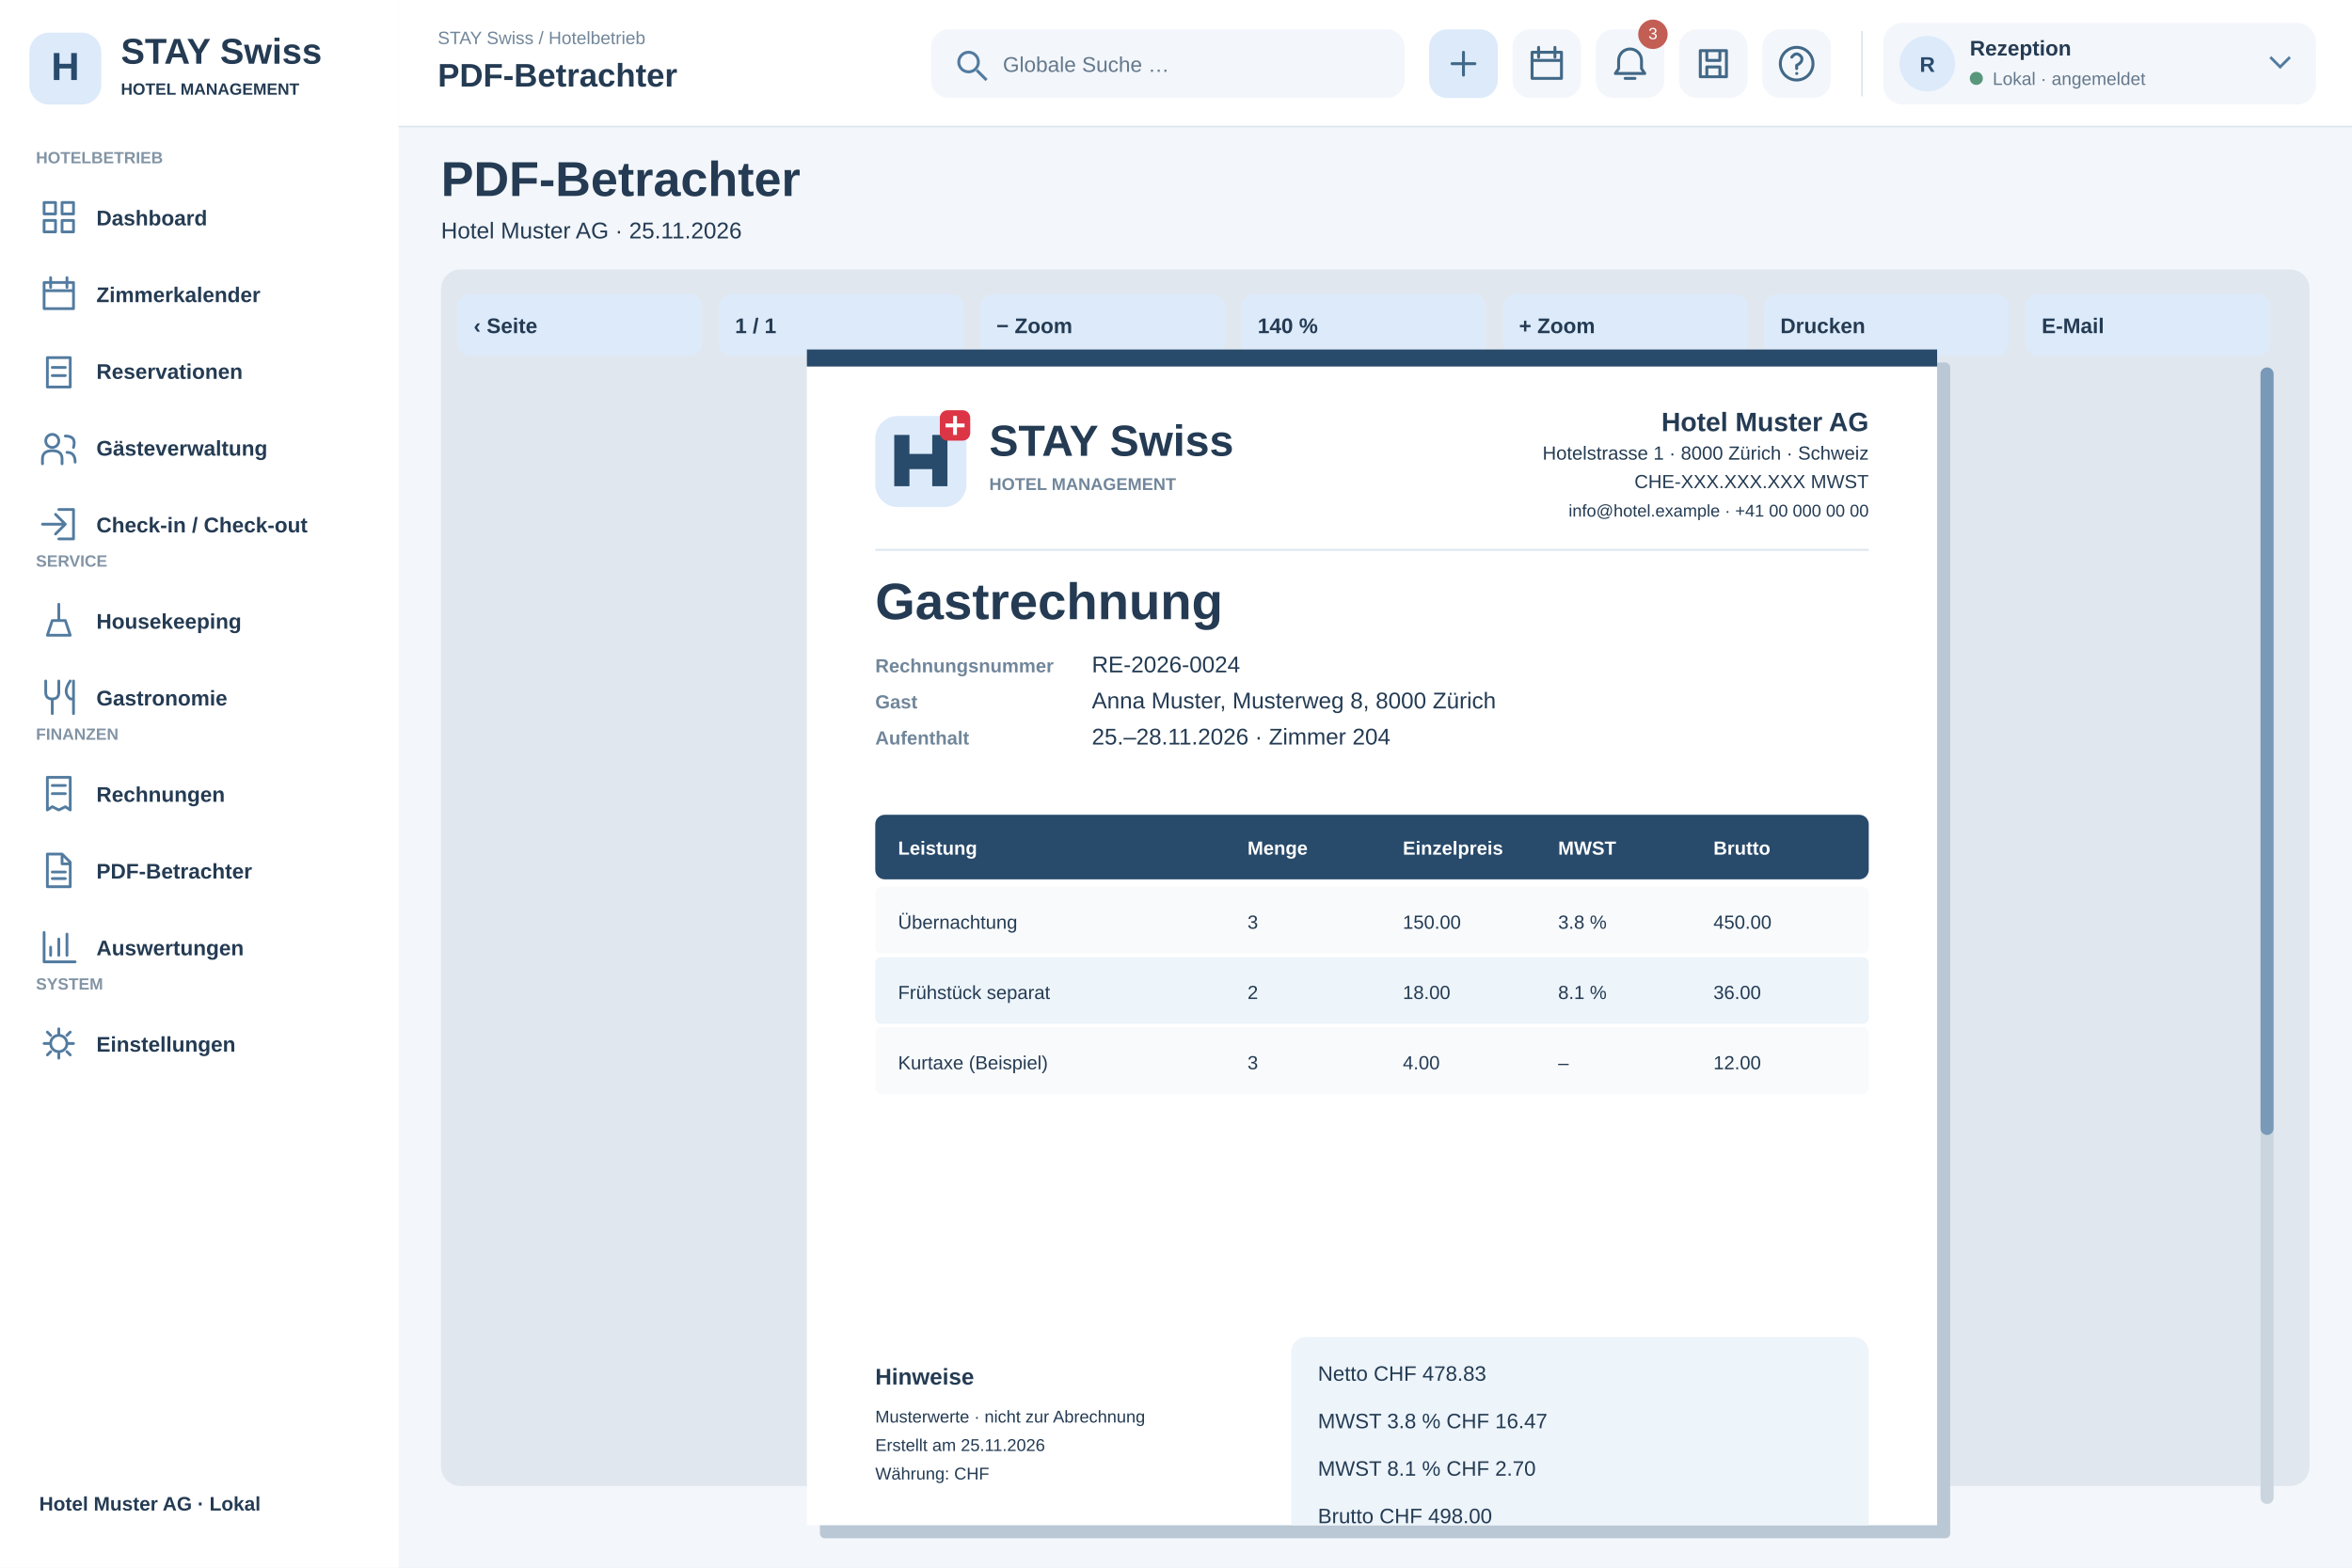
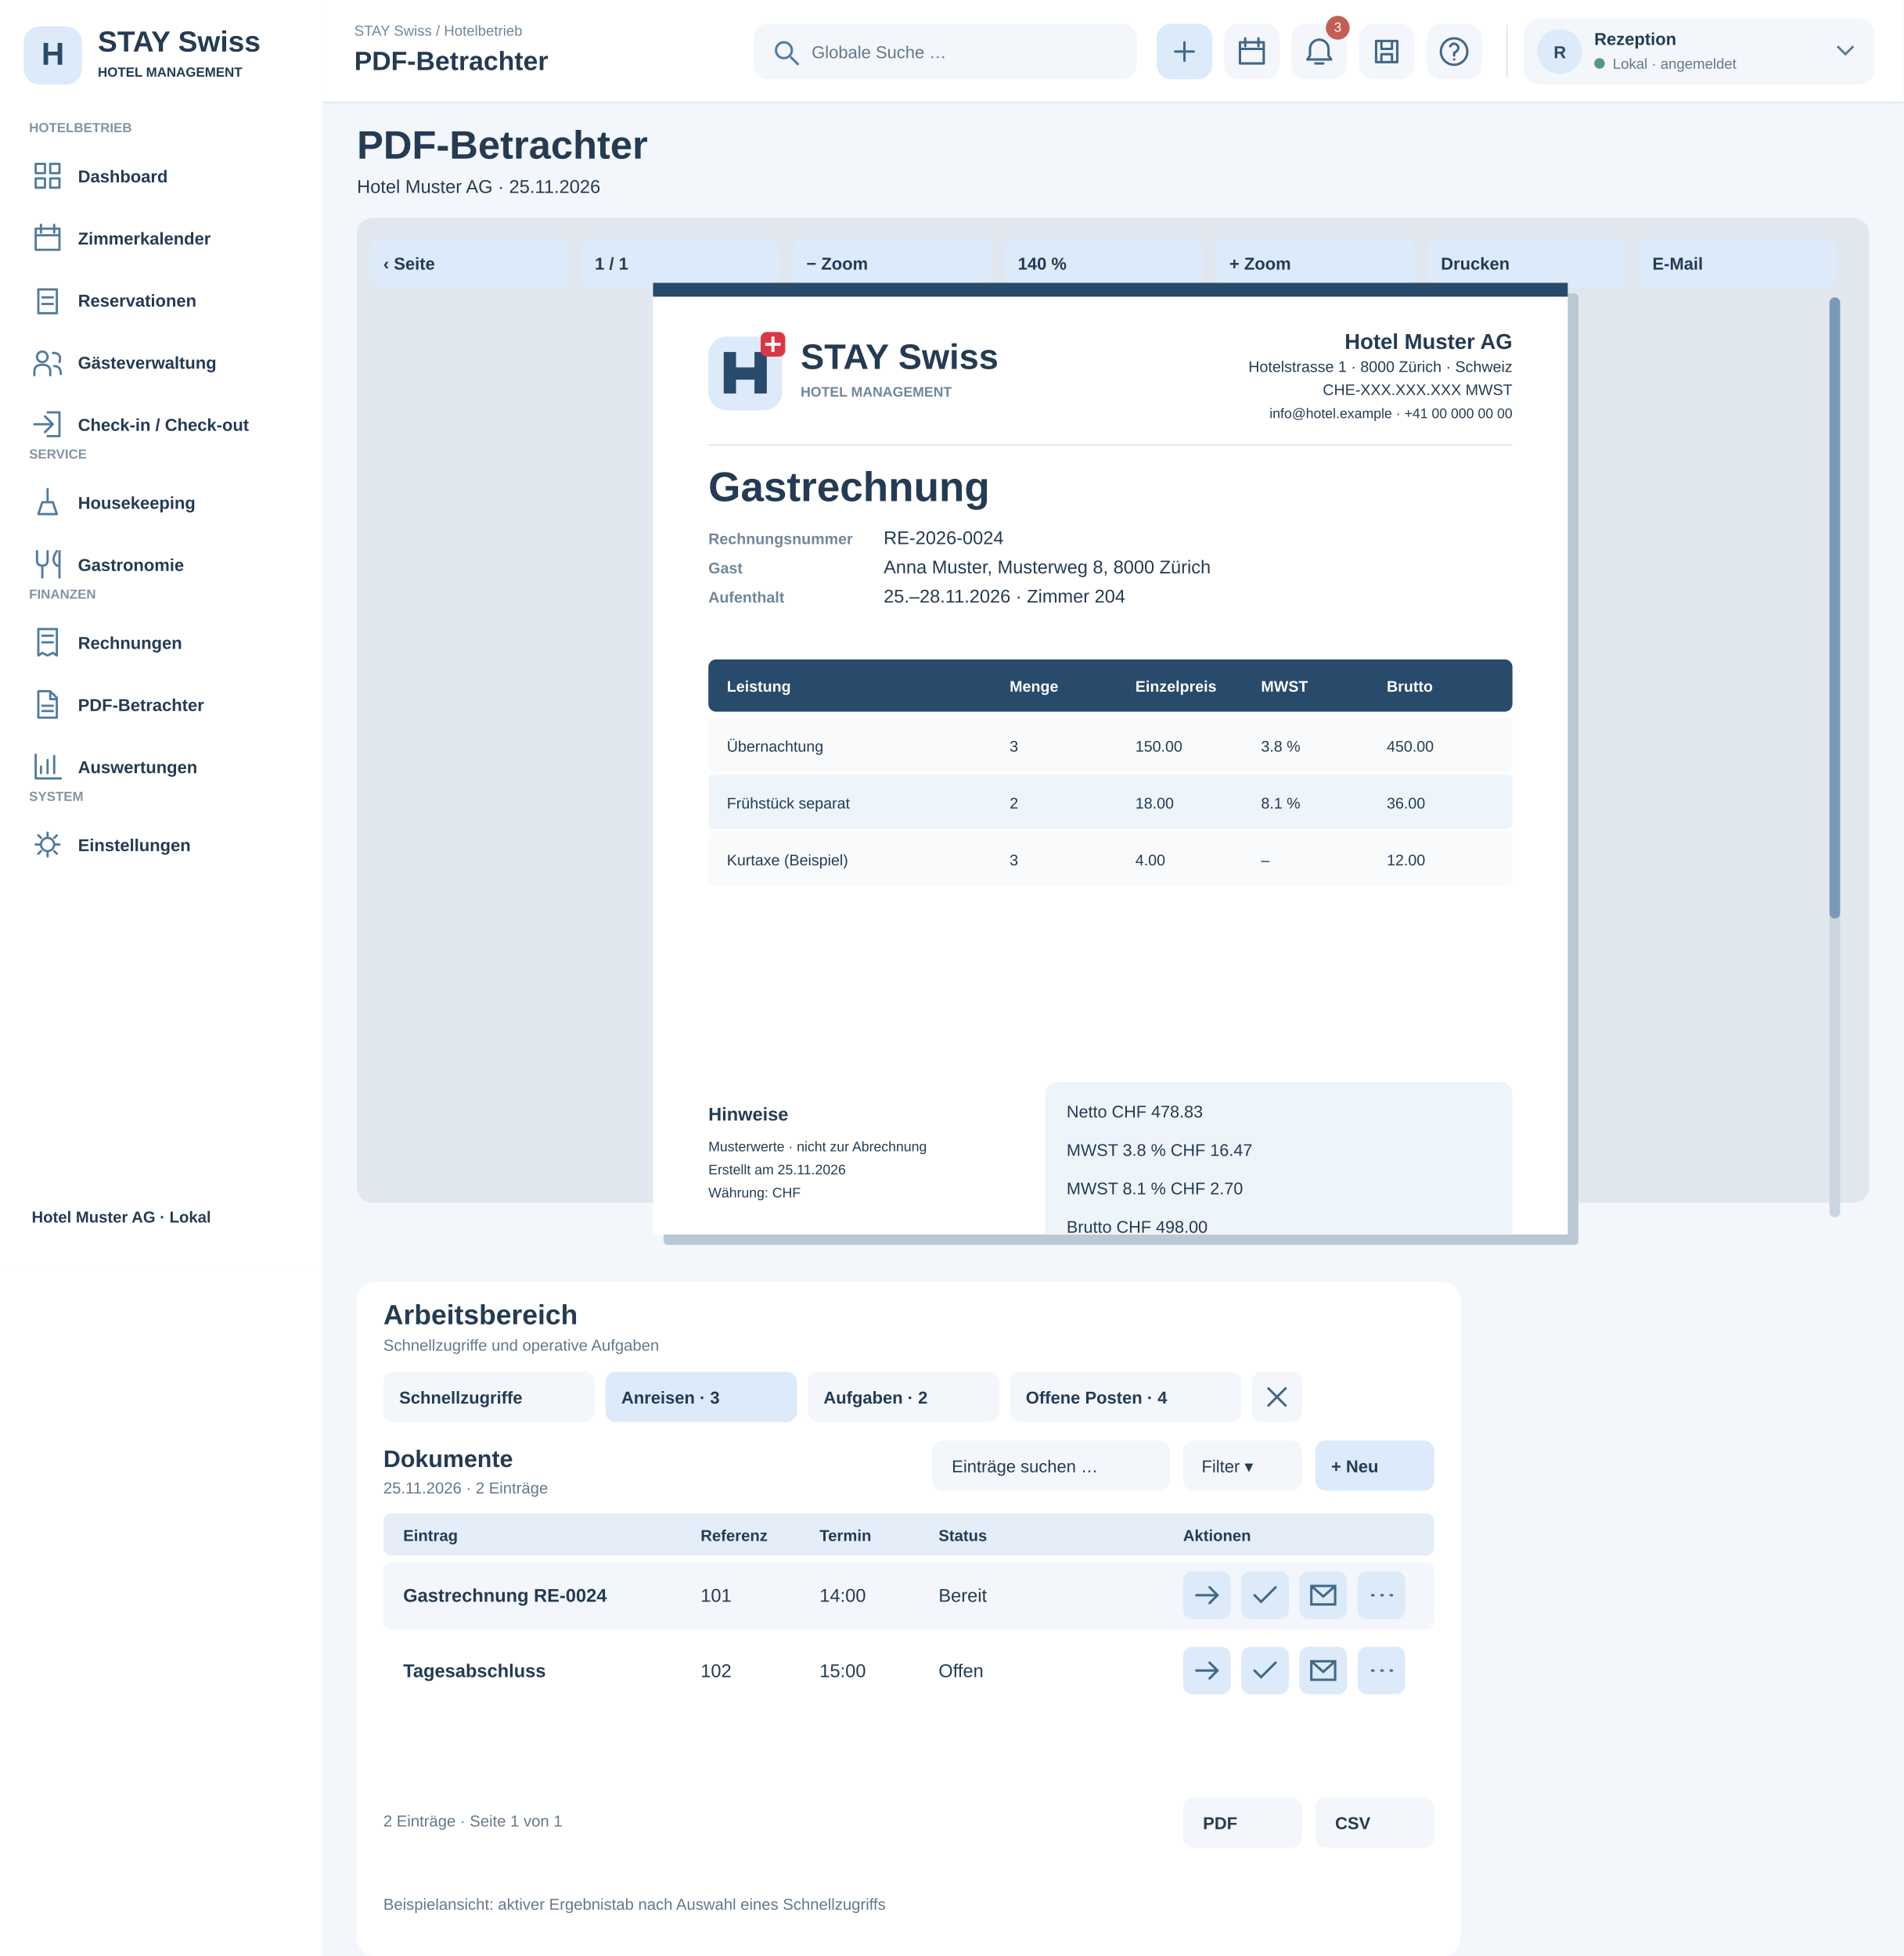
- <svg xmlns="http://www.w3.org/2000/svg" width="1440" height="960" viewBox="0 0 1440 960">
+ <svg xmlns="http://www.w3.org/2000/svg" width="1440" height="1480" viewBox="0 0 1440 1480">
  <rect x="0" y="0" width="1440" height="960" fill="#f3f6fa" rx="0" />
  <rect x="0" y="0" width="244" height="960" fill="#fff" rx="0" />
  <rect x="18" y="20" width="44" height="44" fill="#dceafa" rx="12" />
  <text x="40" y="49" font-family="Arial,sans-serif" font-size="24" font-weight="700" fill="#284a6b" text-anchor="middle">H</text>
  <text x="74" y="39" font-family="Arial,sans-serif" font-size="22" font-weight="700" fill="#243b53" text-anchor="start">STAY Swiss</text>
  <text x="74" y="58" font-family="Arial,sans-serif" font-size="10" font-weight="600" fill="#243b53" text-anchor="start">HOTEL MANAGEMENT</text>
  <text x="22" y="100" font-family="Arial,sans-serif" font-size="10" font-weight="700" fill="#8294a5" text-anchor="start">HOTELBETRIEB</text>
  <rect x="12" y="112" width="220" height="42" fill="#fff" rx="9" />
  <g transform="translate(24,121)" fill="none" stroke="#527b9f" stroke-width="1.7" stroke-linecap="round" stroke-linejoin="round">
    <path d="M3 3h7v7H3zM14 3h7v7h-7zM3 14h7v7H3zM14 14h7v7h-7z" />
  </g>
  <text x="59" y="138" font-family="Arial,sans-serif" font-size="13" font-weight="600" fill="#243b53" text-anchor="start">Dashboard</text>
  <rect x="12" y="159" width="220" height="42" fill="#fff" rx="9" />
  <g transform="translate(24,168)" fill="none" stroke="#527b9f" stroke-width="1.7" stroke-linecap="round" stroke-linejoin="round">
    <path d="M3 5h18v16H3zM7 2v6M17 2v6M3 10h18" />
  </g>
  <text x="59" y="185" font-family="Arial,sans-serif" font-size="13" font-weight="600" fill="#243b53" text-anchor="start">Zimmerkalender</text>
  <rect x="12" y="206" width="220" height="42" fill="#fff" rx="9" />
  <g transform="translate(24,215)" fill="none" stroke="#527b9f" stroke-width="1.7" stroke-linecap="round" stroke-linejoin="round">
    <path d="M5 4h14v18H5zM8 10h8M8 15h8" />
  </g>
  <text x="59" y="232" font-family="Arial,sans-serif" font-size="13" font-weight="600" fill="#243b53" text-anchor="start">Reservationen</text>
  <rect x="12" y="253" width="220" height="42" fill="#fff" rx="9" />
  <g transform="translate(24,262)" fill="none" stroke="#527b9f" stroke-width="1.7" stroke-linecap="round" stroke-linejoin="round">
    <path d="M8 12a4 4 0 1 0 0-8a4 4 0 1 0 0 8M2 22v-3q0-5 6-5t6 5v3M16 5q7 0 5 7M17 15q5 0 5 6" />
  </g>
  <text x="59" y="279" font-family="Arial,sans-serif" font-size="13" font-weight="600" fill="#243b53" text-anchor="start">Gästeverwaltung</text>
  <rect x="12" y="300" width="220" height="42" fill="#fff" rx="9" />
  <g transform="translate(24,309)" fill="none" stroke="#527b9f" stroke-width="1.7" stroke-linecap="round" stroke-linejoin="round">
    <path d="M12 3h9v18h-9M2 12h14M10 6l6 6-6 6" />
  </g>
  <text x="59" y="326" font-family="Arial,sans-serif" font-size="13" font-weight="600" fill="#243b53" text-anchor="start">Check-in / Check-out</text>
  <text x="22" y="347" font-family="Arial,sans-serif" font-size="10" font-weight="700" fill="#8294a5" text-anchor="start">SERVICE</text>
  <rect x="12" y="359" width="220" height="42" fill="#fff" rx="9" />
  <g transform="translate(24,368)" fill="none" stroke="#527b9f" stroke-width="1.7" stroke-linecap="round" stroke-linejoin="round">
    <path d="M5 21h14l-3-9H8zM12 12V2" />
  </g>
  <text x="59" y="385" font-family="Arial,sans-serif" font-size="13" font-weight="600" fill="#243b53" text-anchor="start">Housekeeping</text>
  <rect x="12" y="406" width="220" height="42" fill="#fff" rx="9" />
  <g transform="translate(24,415)" fill="none" stroke="#527b9f" stroke-width="1.7" stroke-linecap="round" stroke-linejoin="round">
    <path d="M4 2v7q0 4 4 4t4-4V2M8 13v9M19 2q-5 7 0 11h2M21 2v20" />
  </g>
  <text x="59" y="432" font-family="Arial,sans-serif" font-size="13" font-weight="600" fill="#243b53" text-anchor="start">Gastronomie</text>
  <text x="22" y="453" font-family="Arial,sans-serif" font-size="10" font-weight="700" fill="#8294a5" text-anchor="start">FINANZEN</text>
  <rect x="12" y="465" width="220" height="42" fill="#fff" rx="9" />
  <g transform="translate(24,474)" fill="none" stroke="#527b9f" stroke-width="1.7" stroke-linecap="round" stroke-linejoin="round">
    <path d="M5 2h14v20l-3-2-4 2-4-2-3 2zM8 7h8M8 12h8" />
  </g>
  <text x="59" y="491" font-family="Arial,sans-serif" font-size="13" font-weight="600" fill="#243b53" text-anchor="start">Rechnungen</text>
  <rect x="12" y="512" width="220" height="42" fill="#fff" rx="9" />
  <g transform="translate(24,521)" fill="none" stroke="#527b9f" stroke-width="1.7" stroke-linecap="round" stroke-linejoin="round">
    <path d="M5 2h9l5 5v15H5zM14 2v6h5M8 13h8M8 17h8" />
  </g>
  <text x="59" y="538" font-family="Arial,sans-serif" font-size="13" font-weight="600" fill="#243b53" text-anchor="start">PDF-Betrachter</text>
  <rect x="12" y="559" width="220" height="42" fill="#fff" rx="9" />
  <g transform="translate(24,568)" fill="none" stroke="#527b9f" stroke-width="1.7" stroke-linecap="round" stroke-linejoin="round">
    <path d="M3 3v18h19M7 17v-5M12 17V7M17 17V4" />
  </g>
  <text x="59" y="585" font-family="Arial,sans-serif" font-size="13" font-weight="600" fill="#243b53" text-anchor="start">Auswertungen</text>
  <text x="22" y="606" font-family="Arial,sans-serif" font-size="10" font-weight="700" fill="#8294a5" text-anchor="start">SYSTEM</text>
  <rect x="12" y="618" width="220" height="42" fill="#fff" rx="9" />
  <g transform="translate(24,627)" fill="none" stroke="#527b9f" stroke-width="1.7" stroke-linecap="round" stroke-linejoin="round">
    <path d="M12 3v3M12 18v3M3 12h3M18 12h3M5 5l2 2M17 17l2 2M5 19l2-2M17 7l2-2M12 7a5 5 0 1 0 0 10a5 5 0 1 0 0-10" />
  </g>
  <text x="59" y="644" font-family="Arial,sans-serif" font-size="13" font-weight="600" fill="#243b53" text-anchor="start">Einstellungen</text>
  <text x="24" y="925" font-family="Arial,sans-serif" font-size="12" font-weight="600" fill="#243b53" text-anchor="start">Hotel Muster AG · Lokal</text>
  <text x="270" y="120" font-family="Arial" font-size="30" font-weight="700" fill="#243b53">PDF-Betrachter</text>
  <text x="270" y="146" font-family="Arial" font-size="14" font-weight="400" fill="#243b53">Hotel Muster AG · 25.11.2026</text>
  <rect x="270" y="165" width="1144" height="745" rx="12" fill="#e1e7ee" />
  <rect x="280" y="180" width="150" height="38" rx="8" fill="#dceafa" />
  <text x="290" y="204" font-family="Arial" font-size="13" font-weight="700" fill="#243b53">‹ Seite</text>
  <rect x="440" y="180" width="150" height="38" rx="8" fill="#dceafa" />
  <text x="450" y="204" font-family="Arial" font-size="13" font-weight="700" fill="#243b53">1 / 1</text>
  <rect x="600" y="180" width="150" height="38" rx="8" fill="#dceafa" />
  <text x="610" y="204" font-family="Arial" font-size="13" font-weight="700" fill="#243b53">− Zoom</text>
  <rect x="760" y="180" width="150" height="38" rx="8" fill="#dceafa" />
  <text x="770" y="204" font-family="Arial" font-size="13" font-weight="700" fill="#243b53">140 %</text>
  <rect x="920" y="180" width="150" height="38" rx="8" fill="#dceafa" />
  <text x="930" y="204" font-family="Arial" font-size="13" font-weight="700" fill="#243b53">+ Zoom</text>
  <rect x="1080" y="180" width="150" height="38" rx="8" fill="#dceafa" />
  <text x="1090" y="204" font-family="Arial" font-size="13" font-weight="700" fill="#243b53">Drucken</text>
  <rect x="1240" y="180" width="150" height="38" rx="8" fill="#dceafa" />
  <text x="1250" y="204" font-family="Arial" font-size="13" font-weight="700" fill="#243b53">E-Mail</text>
  <g id="original-invoice">
    <rect x="502" y="222" width="692" height="720" rx="3" fill="#bac8d5" />
    <svg x="494" y="214" width="692" height="720" viewBox="0 0 595 842" preserveAspectRatio="xMidYMin slice">
      <rect x="0" y="0" width="595" height="842" rx="0" fill="#fff" />
      <rect x="0" y="0" width="595" height="9" rx="0" fill="#284a6b" />
      <rect x="36" y="35" width="48" height="48" rx="12" fill="#dceafa" />
      <path d="M46 72V45H54V55H66V45H74V72H66V63H54V72Z" fill="#284a6b" />
      <rect x="70" y="32" width="16" height="16" rx="4" fill="#dc3545" />
      <path d="M78 35v10m-5-5h10" stroke="white" stroke-width="2" />
      <text x="96" y="56" font-family="Arial,sans-serif" font-size="23" font-weight="700" fill="#243b53" text-anchor="start">STAY Swiss</text>
      <text x="96" y="74" font-family="Arial,sans-serif" font-size="9" font-weight="700" fill="#71869a" text-anchor="start">HOTEL MANAGEMENT</text>
      <text x="559" y="43" font-family="Arial,sans-serif" font-size="14" font-weight="700" fill="#243b53" text-anchor="end">Hotel Muster AG</text>
      <text x="559" y="58" font-family="Arial,sans-serif" font-size="10" font-weight="400" fill="#243b53" text-anchor="end">Hotelstrasse 1 · 8000 Zürich · Schweiz</text>
      <text x="559" y="73" font-family="Arial,sans-serif" font-size="10" font-weight="400" fill="#243b53" text-anchor="end">CHE-XXX.XXX.XXX MWST</text>
      <text x="559" y="88" font-family="Arial,sans-serif" font-size="9" font-weight="400" fill="#243b53" text-anchor="end">info@hotel.example · +41 00 000 00 00</text>
      <rect x="36" y="105" width="523" height="1" rx="0" fill="#dce5ee" />
      <text x="36" y="142" font-family="Arial,sans-serif" font-size="27" font-weight="700" fill="#243b53" text-anchor="start">Gastrechnung</text>
      <text x="36" y="170" font-family="Arial,sans-serif" font-size="10" font-weight="700" fill="#71869a" text-anchor="start">Rechnungsnummer</text>
      <text x="150" y="170" font-family="Arial,sans-serif" font-size="12" font-weight="400" fill="#243b53" text-anchor="start">RE-2026-0024</text>
      <text x="36" y="189" font-family="Arial,sans-serif" font-size="10" font-weight="700" fill="#71869a" text-anchor="start">Gast</text>
      <text x="150" y="189" font-family="Arial,sans-serif" font-size="12" font-weight="400" fill="#243b53" text-anchor="start">Anna Muster, Musterweg 8, 8000 Zürich</text>
      <text x="36" y="208" font-family="Arial,sans-serif" font-size="10" font-weight="700" fill="#71869a" text-anchor="start">Aufenthalt</text>
      <text x="150" y="208" font-family="Arial,sans-serif" font-size="12" font-weight="400" fill="#243b53" text-anchor="start">25.–28.11.2026 · Zimmer 204</text>
      <rect x="36" y="245" width="523" height="34" rx="5" fill="#284a6b" />
      <text x="48" y="266" font-family="Arial,sans-serif" font-size="10" font-weight="700" fill="#fff" text-anchor="start">Leistung</text>
      <text x="231.96" y="266" font-family="Arial,sans-serif" font-size="10" font-weight="700" fill="#fff" text-anchor="start">Menge</text>
      <text x="313.72" y="266" font-family="Arial,sans-serif" font-size="10" font-weight="700" fill="#fff" text-anchor="start">Einzelpreis</text>
      <text x="395.48" y="266" font-family="Arial,sans-serif" font-size="10" font-weight="700" fill="#fff" text-anchor="start">MWST</text>
      <text x="477.24" y="266" font-family="Arial,sans-serif" font-size="10" font-weight="700" fill="#fff" text-anchor="start">Brutto</text>
      <rect x="36" y="283" width="523" height="35" rx="3" fill="#f8fafc" />
      <text x="48" y="305" font-family="Arial,sans-serif" font-size="10" font-weight="400" fill="#243b53" text-anchor="start">Übernachtung</text>
      <text x="231.96" y="305" font-family="Arial,sans-serif" font-size="10" font-weight="400" fill="#243b53" text-anchor="start">3</text>
      <text x="313.72" y="305" font-family="Arial,sans-serif" font-size="10" font-weight="400" fill="#243b53" text-anchor="start">150.00</text>
      <text x="395.48" y="305" font-family="Arial,sans-serif" font-size="10" font-weight="400" fill="#243b53" text-anchor="start">3.8 %</text>
      <text x="477.24" y="305" font-family="Arial,sans-serif" font-size="10" font-weight="400" fill="#243b53" text-anchor="start">450.00</text>
      <rect x="36" y="320" width="523" height="35" rx="3" fill="#edf4fa" />
      <text x="48" y="342" font-family="Arial,sans-serif" font-size="10" font-weight="400" fill="#243b53" text-anchor="start">Frühstück separat</text>
      <text x="231.96" y="342" font-family="Arial,sans-serif" font-size="10" font-weight="400" fill="#243b53" text-anchor="start">2</text>
      <text x="313.72" y="342" font-family="Arial,sans-serif" font-size="10" font-weight="400" fill="#243b53" text-anchor="start">18.00</text>
      <text x="395.48" y="342" font-family="Arial,sans-serif" font-size="10" font-weight="400" fill="#243b53" text-anchor="start">8.1 %</text>
      <text x="477.24" y="342" font-family="Arial,sans-serif" font-size="10" font-weight="400" fill="#243b53" text-anchor="start">36.00</text>
      <rect x="36" y="357" width="523" height="35" rx="3" fill="#f8fafc" />
      <text x="48" y="379" font-family="Arial,sans-serif" font-size="10" font-weight="400" fill="#243b53" text-anchor="start">Kurtaxe (Beispiel)</text>
      <text x="231.96" y="379" font-family="Arial,sans-serif" font-size="10" font-weight="400" fill="#243b53" text-anchor="start">3</text>
      <text x="313.72" y="379" font-family="Arial,sans-serif" font-size="10" font-weight="400" fill="#243b53" text-anchor="start">4.00</text>
      <text x="395.48" y="379" font-family="Arial,sans-serif" font-size="10" font-weight="400" fill="#243b53" text-anchor="start">–</text>
      <text x="477.24" y="379" font-family="Arial,sans-serif" font-size="10" font-weight="400" fill="#243b53" text-anchor="start">12.00</text>
      <rect x="255" y="520" width="304" height="168" rx="8" fill="#edf4fa" />
      <text x="269" y="543" font-family="Arial,sans-serif" font-size="11" font-weight="400" fill="#243b53" text-anchor="start">Netto CHF 478.83</text>
      <text x="269" y="568" font-family="Arial,sans-serif" font-size="11" font-weight="400" fill="#243b53" text-anchor="start">MWST 3.8 % CHF 16.47</text>
      <text x="269" y="593" font-family="Arial,sans-serif" font-size="11" font-weight="400" fill="#243b53" text-anchor="start">MWST 8.1 % CHF 2.70</text>
      <text x="269" y="618" font-family="Arial,sans-serif" font-size="11" font-weight="400" fill="#243b53" text-anchor="start">Brutto CHF 498.00</text>
      <text x="269" y="643" font-family="Arial,sans-serif" font-size="11" font-weight="400" fill="#243b53" text-anchor="start">Bezahlt CHF 100.00</text>
      <text x="269" y="668" font-family="Arial,sans-serif" font-size="14" font-weight="700" fill="#243b53" text-anchor="start">Offen CHF 398.00</text>
      <text x="36" y="545" font-family="Arial,sans-serif" font-size="12" font-weight="700" fill="#243b53" text-anchor="start">Hinweise</text>
      <text x="36" y="565" font-family="Arial,sans-serif" font-size="9" font-weight="400" fill="#243b53" text-anchor="start">Musterwerte · nicht zur Abrechnung</text>
      <text x="36" y="580" font-family="Arial,sans-serif" font-size="9" font-weight="400" fill="#243b53" text-anchor="start">Erstellt am 25.11.2026</text>
      <text x="36" y="595" font-family="Arial,sans-serif" font-size="9" font-weight="400" fill="#243b53" text-anchor="start">Währung: CHF</text>
      <rect x="36" y="755" width="523" height="1" rx="0" fill="#dce5ee" />
      <text x="36" y="775" font-family="Arial,sans-serif" font-size="10" font-weight="700" fill="#243b53" text-anchor="start">Hotel Muster AG · STAY Swiss</text>
      <text x="36" y="792" font-family="Arial,sans-serif" font-size="9" font-weight="400" fill="#243b53" text-anchor="start">Vertraulich · Beispieldokument</text>
      <text x="559" y="792" font-family="Arial,sans-serif" font-size="9" font-weight="400" fill="#243b53" text-anchor="end">Seite 1 / 1</text>
    </svg>
    <g>
      <rect x="1384" y="225" width="8" height="696" rx="4" fill="#cbd5df" />
      <rect x="1384" y="225" width="8" height="470" rx="4" fill="#7899b8" />
    </g>
  </g>
  <g id="premium-header">
    <style>.header-action:hover rect,.header-action:focus rect{fill:#c5dff4}.header-action{cursor:pointer}.header-action:focus{outline:none}</style>
    <rect x="244" y="0" width="1196" height="78" fill="#fff" />
    <path d="M244 77.5H1440" stroke="#dce5ee" />
    <text x="268" y="27" font-family="Arial" font-size="11" fill="#71869a">STAY Swiss / Hotelbetrieb</text>
    <text x="268" y="53" font-family="Arial" font-size="20" font-weight="700" fill="#243b53">PDF-Betrachter</text>
    <g class="header-action" tabindex="0" aria-label="Globale Suche">
      <rect x="570" y="18" width="290" height="42" rx="11" fill="#f3f6fa" />
      <g transform="translate(584,29)" stroke="#527b9f" fill="none" stroke-width="1.8">
        <circle cx="9" cy="9" r="6" />
        <path d="M14 14l6 6" />
      </g>
      <text x="614" y="44" font-family="Arial" font-size="13" fill="#64788c">Globale Suche …</text>
    </g>
    <g class="header-action" tabindex="0" aria-label="Neue Reservation">
      <rect x="875" y="18" width="42" height="42" rx="11" fill="#dceafa" />
      <g transform="translate(884,27)" stroke="#416887" fill="none" stroke-width="1.8" stroke-linecap="round" stroke-linejoin="round">
        <path d="M12 5v14M5 12h14" />
      </g>
    </g>
    <g class="header-action" tabindex="0" aria-label="Tageskalender">
      <rect x="926" y="18" width="42" height="42" rx="11" fill="#f3f6fa" />
      <g transform="translate(935,27)" stroke="#416887" fill="none" stroke-width="1.8" stroke-linecap="round" stroke-linejoin="round">
        <path d="M3 5h18v16H3zM7 2v6M17 2v6M3 10h18" />
      </g>
    </g>
    <g class="header-action" tabindex="0" aria-label="Benachrichtigungen">
      <rect x="977" y="18" width="42" height="42" rx="11" fill="#f3f6fa" />
      <g transform="translate(986,27)" stroke="#416887" fill="none" stroke-width="1.8" stroke-linecap="round" stroke-linejoin="round">
        <path d="M12 3a7 7 0 0 0-7 7v5l-2 3h18l-2-3v-5a7 7 0 0 0-7-7M9 21h6" />
      </g>
      <circle cx="1012" cy="21" r="9" fill="#c35e55" />
      <text x="1012" y="24" font-family="Arial" font-size="10" text-anchor="middle" fill="#fff">3</text>
    </g>
    <g class="header-action" tabindex="0" aria-label="Datensicherung">
      <rect x="1028" y="18" width="42" height="42" rx="11" fill="#f3f6fa" />
      <g transform="translate(1037,27)" stroke="#416887" fill="none" stroke-width="1.8" stroke-linecap="round" stroke-linejoin="round">
        <path d="M4 4h16v16H4zM8 4v6h8V4M8 20v-6h8v6" />
      </g>
    </g>
    <g class="header-action" tabindex="0" aria-label="Hilfe">
      <rect x="1079" y="18" width="42" height="42" rx="11" fill="#f3f6fa" />
      <g transform="translate(1088,27)" stroke="#416887" fill="none" stroke-width="1.8" stroke-linecap="round" stroke-linejoin="round">
        <path d="M12 2a10 10 0 1 0 0 20a10 10 0 1 0 0-20M9 8q3-4 6 0q1 3-3 5v2M12 18h.1" />
      </g>
    </g>
    <path d="M1140 19v40" stroke="#dce5ee" />
    <g class="header-action" tabindex="0" aria-label="Benutzerprofil und Abmelden">
      <rect x="1153" y="14" width="265" height="50" rx="12" fill="#f3f6fa" />
      <circle cx="1180" cy="39" r="17" fill="#dceafa" />
      <text x="1180" y="44" text-anchor="middle" font-family="Arial" font-size="13" font-weight="700" fill="#284a6b">R</text>
      <text x="1206" y="34" font-family="Arial" font-size="13" font-weight="700" fill="#243b53">Rezeption</text>
      <circle cx="1210" cy="48" r="4" fill="#58977b" />
      <text x="1220" y="52" font-family="Arial" font-size="11" fill="#64788c">Lokal · angemeldet</text>
      <path d="M1390 35l6 6 6-6" fill="none" stroke="#527b9f" stroke-width="1.7" />
    </g>
  </g>
+   <rect x="0" y="960" width="1440" height="520" fill="#f3f6fa" />
+   <rect x="0" y="960" width="244" height="520" fill="#fff" />
+   <g transform="translate(165,230)">
+     <rect x="105" y="740" width="835" height="510" rx="14" fill="#fff" />
+     <text x="125" y="772" font-family="Arial" font-size="21" font-weight="700" fill="#243b53">Arbeitsbereich</text>
+     <text x="125" y="792" font-family="Arial" font-size="12" font-weight="400" fill="#64788c">Schnellzugriffe und operative Aufgaben</text>
+     <g tabindex="0">
+       <rect x="125" y="808" width="160" height="38" rx="8" fill="#f3f6fa" />
+       <text x="137" y="832" font-family="Arial" font-size="13" font-weight="700" fill="#243b53">Schnellzugriffe</text>
+     </g>
+     <g tabindex="0">
+       <rect x="293" y="808" width="145" height="38" rx="8" fill="#dceafa" />
+       <text x="305" y="832" font-family="Arial" font-size="13" font-weight="700" fill="#243b53">Anreisen · 3</text>
+     </g>
+     <g tabindex="0">
+       <rect x="446" y="808" width="145" height="38" rx="8" fill="#f3f6fa" />
+       <text x="458" y="832" font-family="Arial" font-size="13" font-weight="700" fill="#243b53">Aufgaben · 2</text>
+     </g>
+     <g tabindex="0">
+       <rect x="599" y="808" width="175" height="38" rx="8" fill="#f3f6fa" />
+       <text x="611" y="832" font-family="Arial" font-size="13" font-weight="700" fill="#243b53">Offene Posten · 4</text>
+     </g>
+     <g>
+       <rect x="782" y="808" width="38" height="38" rx="8" fill="#f3f6fa" />
+       <path d="M794 820l14 14m0-14l-14 14" stroke="#416887" stroke-width="1.8" />
+     </g>
+     <text x="125" y="880" font-family="Arial" font-size="18" font-weight="700" fill="#243b53">Dokumente</text>
+     <text x="125" y="900" font-family="Arial" font-size="12" font-weight="400" fill="#64788c">25.11.2026 · 2 Einträge</text>
+     <rect x="540" y="860" width="180" height="38" rx="8" fill="#f3f6fa" />
+     <text x="555" y="884" font-family="Arial" font-size="13" font-weight="400" fill="#243b53">Einträge suchen …</text>
+     <rect x="730" y="860" width="90" height="38" rx="8" fill="#f3f6fa" />
+     <text x="744" y="884" font-family="Arial" font-size="13" font-weight="400" fill="#243b53">Filter ▾</text>
+     <rect x="830" y="860" width="90" height="38" rx="8" fill="#dceafa" />
+     <text x="842" y="884" font-family="Arial" font-size="13" font-weight="700" fill="#243b53">+ Neu</text>
+     <rect x="125" y="915" width="795" height="32" rx="6" fill="#e5eef8" />
+     <text x="140" y="936" font-family="Arial" font-size="12" font-weight="700" fill="#243b53">Eintrag</text>
+     <text x="365" y="936" font-family="Arial" font-size="12" font-weight="700" fill="#243b53">Referenz</text>
+     <text x="455" y="936" font-family="Arial" font-size="12" font-weight="700" fill="#243b53">Termin</text>
+     <text x="545" y="936" font-family="Arial" font-size="12" font-weight="700" fill="#243b53">Status</text>
+     <text x="730" y="936" font-family="Arial" font-size="12" font-weight="700" fill="#243b53">Aktionen</text>
+     <rect x="125" y="952" width="795" height="51" rx="6" fill="#f3f6fa" />
+     <text x="140" y="982" font-family="Arial" font-size="14" font-weight="700" fill="#243b53">Gastrechnung RE-0024</text>
+     <text x="365" y="982" font-family="Arial" font-size="14" font-weight="400" fill="#243b53">101</text>
+     <text x="455" y="982" font-family="Arial" font-size="14" font-weight="400" fill="#243b53">14:00</text>
+     <text x="545" y="982" font-family="Arial" font-size="14" font-weight="400" fill="#243b53">Bereit</text>
+     <g tabindex="0">
+       <rect x="730" y="959" width="36" height="36" rx="7" fill="#dceafa" />
+       <g transform="translate(736,965)" stroke="#416887" stroke-width="1.8" stroke-linecap="round" fill="none">
+         <path d="M4 12h16M14 6l6 6-6 6" />
+       </g>
+     </g>
+     <g tabindex="0">
+       <rect x="774" y="959" width="36" height="36" rx="7" fill="#dceafa" />
+       <g transform="translate(780,965)" stroke="#416887" stroke-width="1.8" stroke-linecap="round" fill="none">
+         <path d="M4 12l5 5L20 6" />
+       </g>
+     </g>
+     <g tabindex="0">
+       <rect x="818" y="959" width="36" height="36" rx="7" fill="#dceafa" />
+       <g transform="translate(824,965)" stroke="#416887" stroke-width="1.8" stroke-linecap="round" fill="none">
+         <path d="M3 5h18v14H3zM3 5l9 8 9-8" />
+       </g>
+     </g>
+     <g tabindex="0">
+       <rect x="862" y="959" width="36" height="36" rx="7" fill="#dceafa" />
+       <g transform="translate(868,965)" stroke="#416887" stroke-width="1.8" stroke-linecap="round" fill="none">
+         <path d="M5 12h1M12 12h1M19 12h1" />
+       </g>
+     </g>
+     <rect x="125" y="1009" width="795" height="51" rx="6" fill="#fff" />
+     <text x="140" y="1039" font-family="Arial" font-size="14" font-weight="700" fill="#243b53">Tagesabschluss</text>
+     <text x="365" y="1039" font-family="Arial" font-size="14" font-weight="400" fill="#243b53">102</text>
+     <text x="455" y="1039" font-family="Arial" font-size="14" font-weight="400" fill="#243b53">15:00</text>
+     <text x="545" y="1039" font-family="Arial" font-size="14" font-weight="400" fill="#243b53">Offen</text>
+     <g tabindex="0">
+       <rect x="730" y="1016" width="36" height="36" rx="7" fill="#dceafa" />
+       <g transform="translate(736,1022)" stroke="#416887" stroke-width="1.8" stroke-linecap="round" fill="none">
+         <path d="M4 12h16M14 6l6 6-6 6" />
+       </g>
+     </g>
+     <g tabindex="0">
+       <rect x="774" y="1016" width="36" height="36" rx="7" fill="#dceafa" />
+       <g transform="translate(780,1022)" stroke="#416887" stroke-width="1.8" stroke-linecap="round" fill="none">
+         <path d="M4 12l5 5L20 6" />
+       </g>
+     </g>
+     <g tabindex="0">
+       <rect x="818" y="1016" width="36" height="36" rx="7" fill="#dceafa" />
+       <g transform="translate(824,1022)" stroke="#416887" stroke-width="1.8" stroke-linecap="round" fill="none">
+         <path d="M3 5h18v14H3zM3 5l9 8 9-8" />
+       </g>
+     </g>
+     <g tabindex="0">
+       <rect x="862" y="1016" width="36" height="36" rx="7" fill="#dceafa" />
+       <g transform="translate(868,1022)" stroke="#416887" stroke-width="1.8" stroke-linecap="round" fill="none">
+         <path d="M5 12h1M12 12h1M19 12h1" />
+       </g>
+     </g>
+     <text x="125" y="1152" font-family="Arial" font-size="12" font-weight="400" fill="#64788c">2 Einträge · Seite 1 von 1</text>
+     <rect x="730" y="1130" width="90" height="38" rx="8" fill="#f3f6fa" />
+     <text x="745" y="1154" font-family="Arial" font-size="13" font-weight="700" fill="#243b53">PDF</text>
+     <rect x="830" y="1130" width="90" height="38" rx="8" fill="#f3f6fa" />
+     <text x="845" y="1154" font-family="Arial" font-size="13" font-weight="700" fill="#243b53">CSV</text>
+     <text x="125" y="1215" font-family="Arial" font-size="12" font-weight="400" fill="#64788c">Beispielansicht: aktiver Ergebnistab nach Auswahl eines Schnellzugriffs</text>
+   </g>
</svg>
